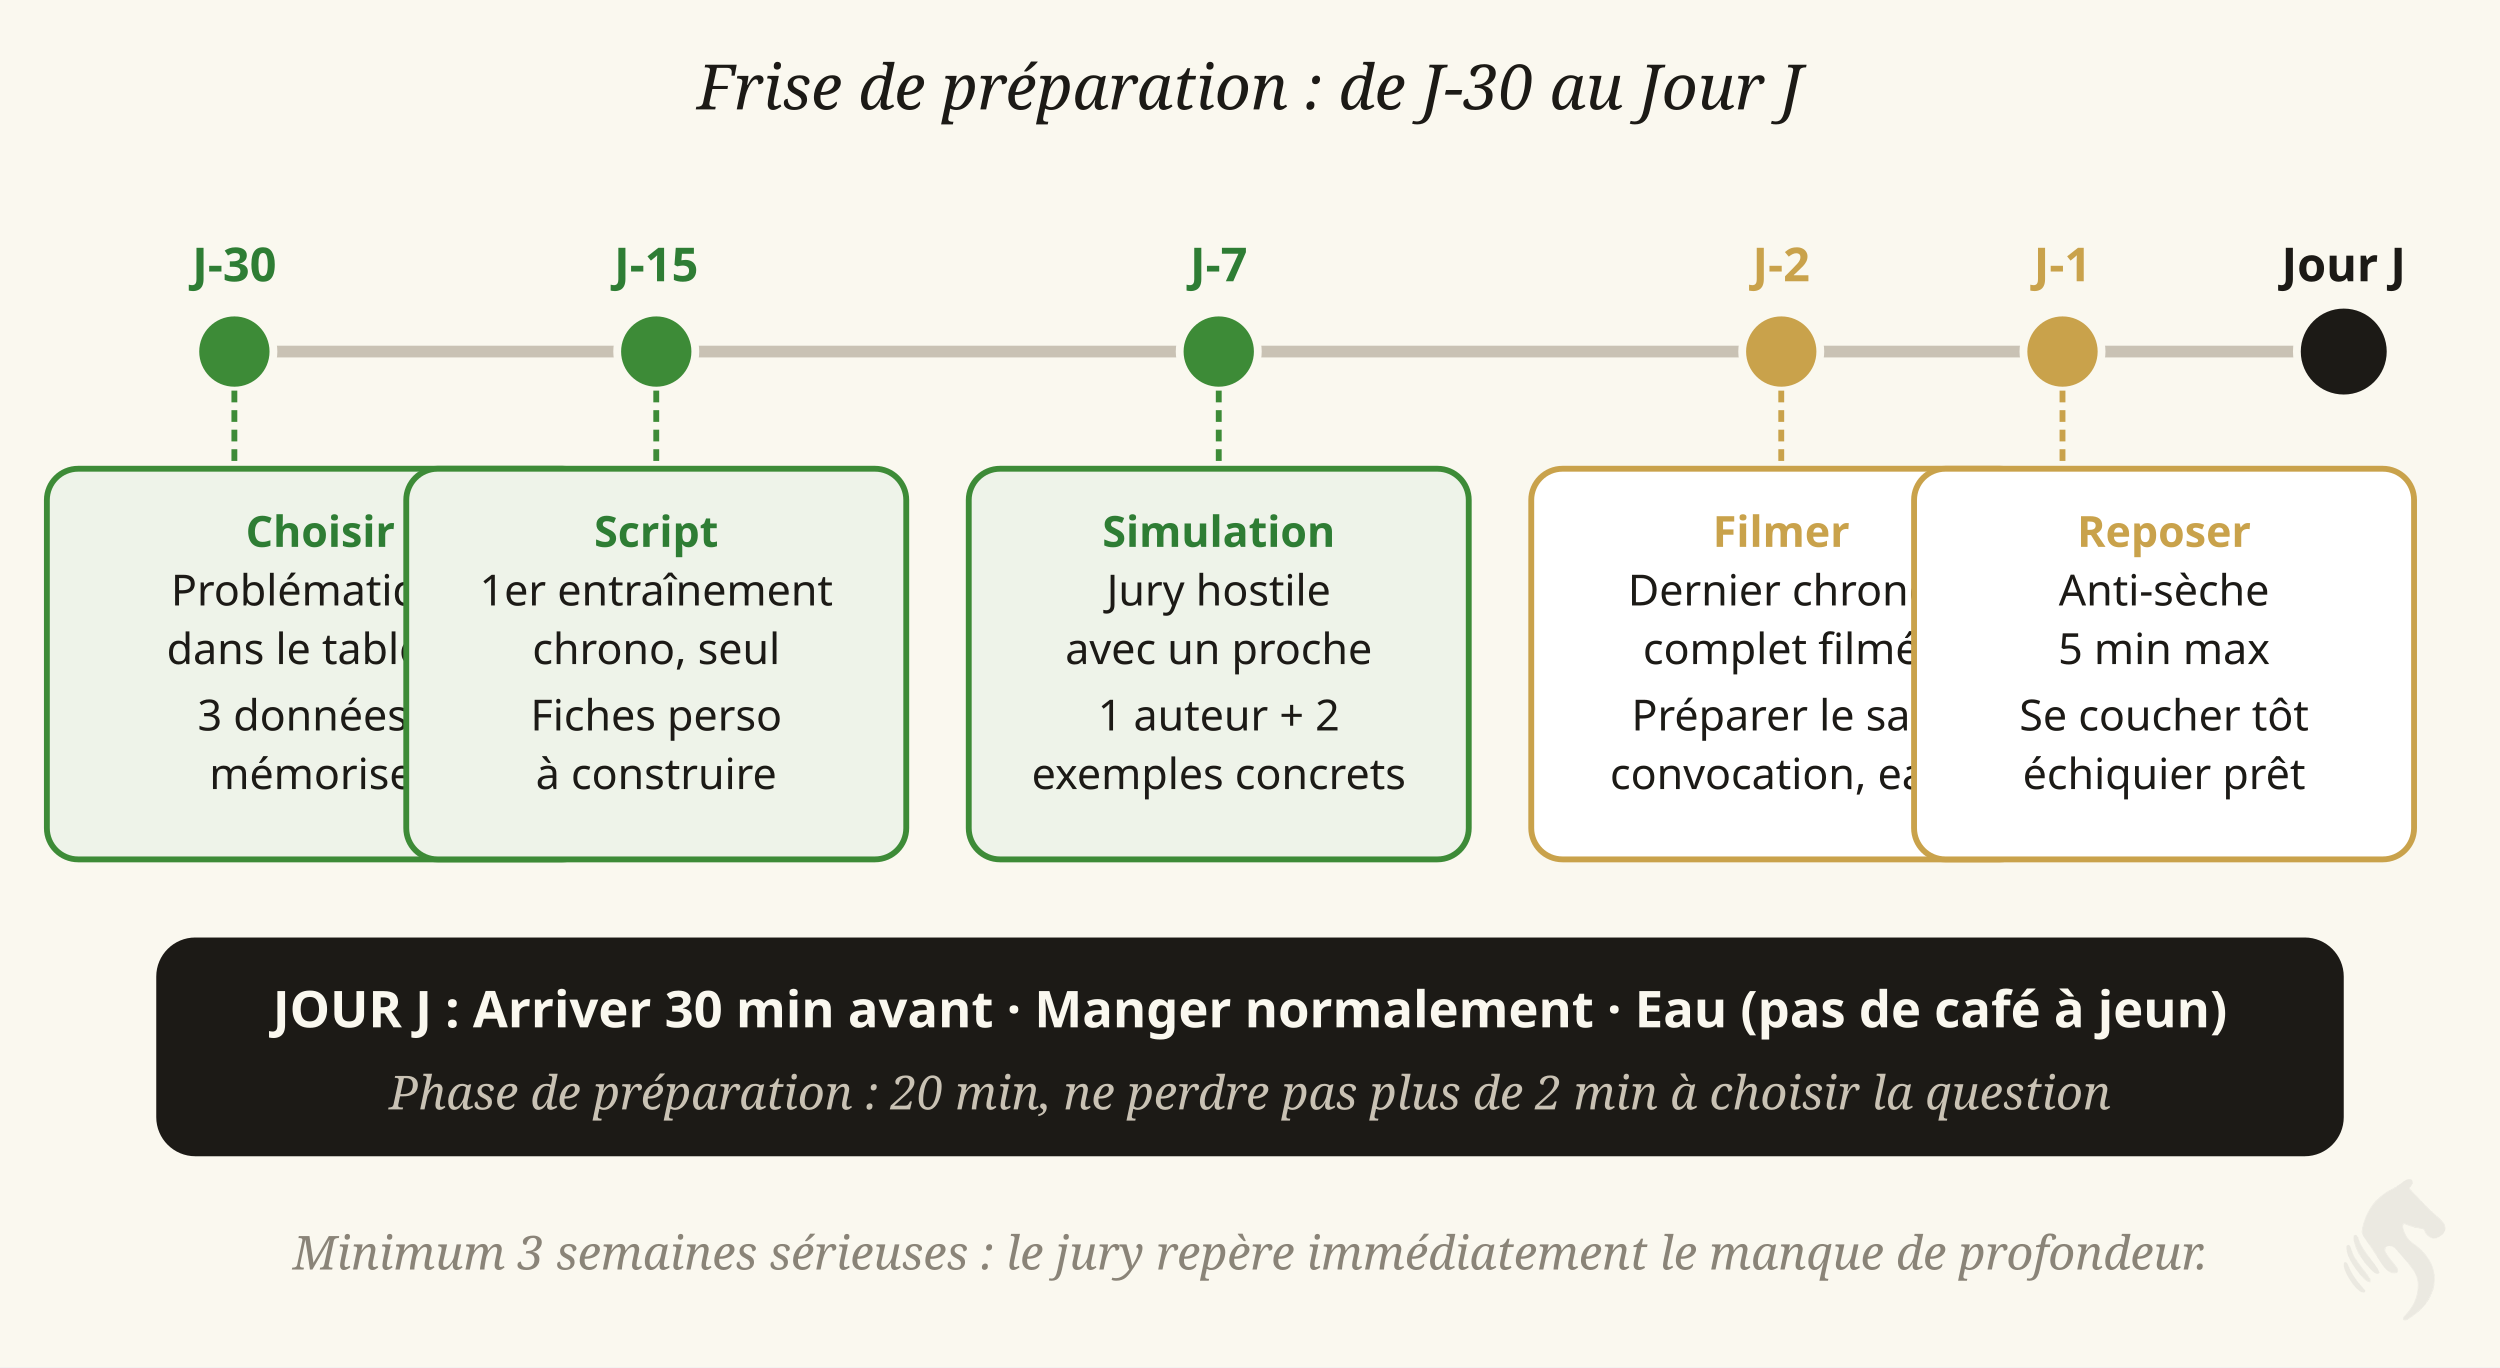
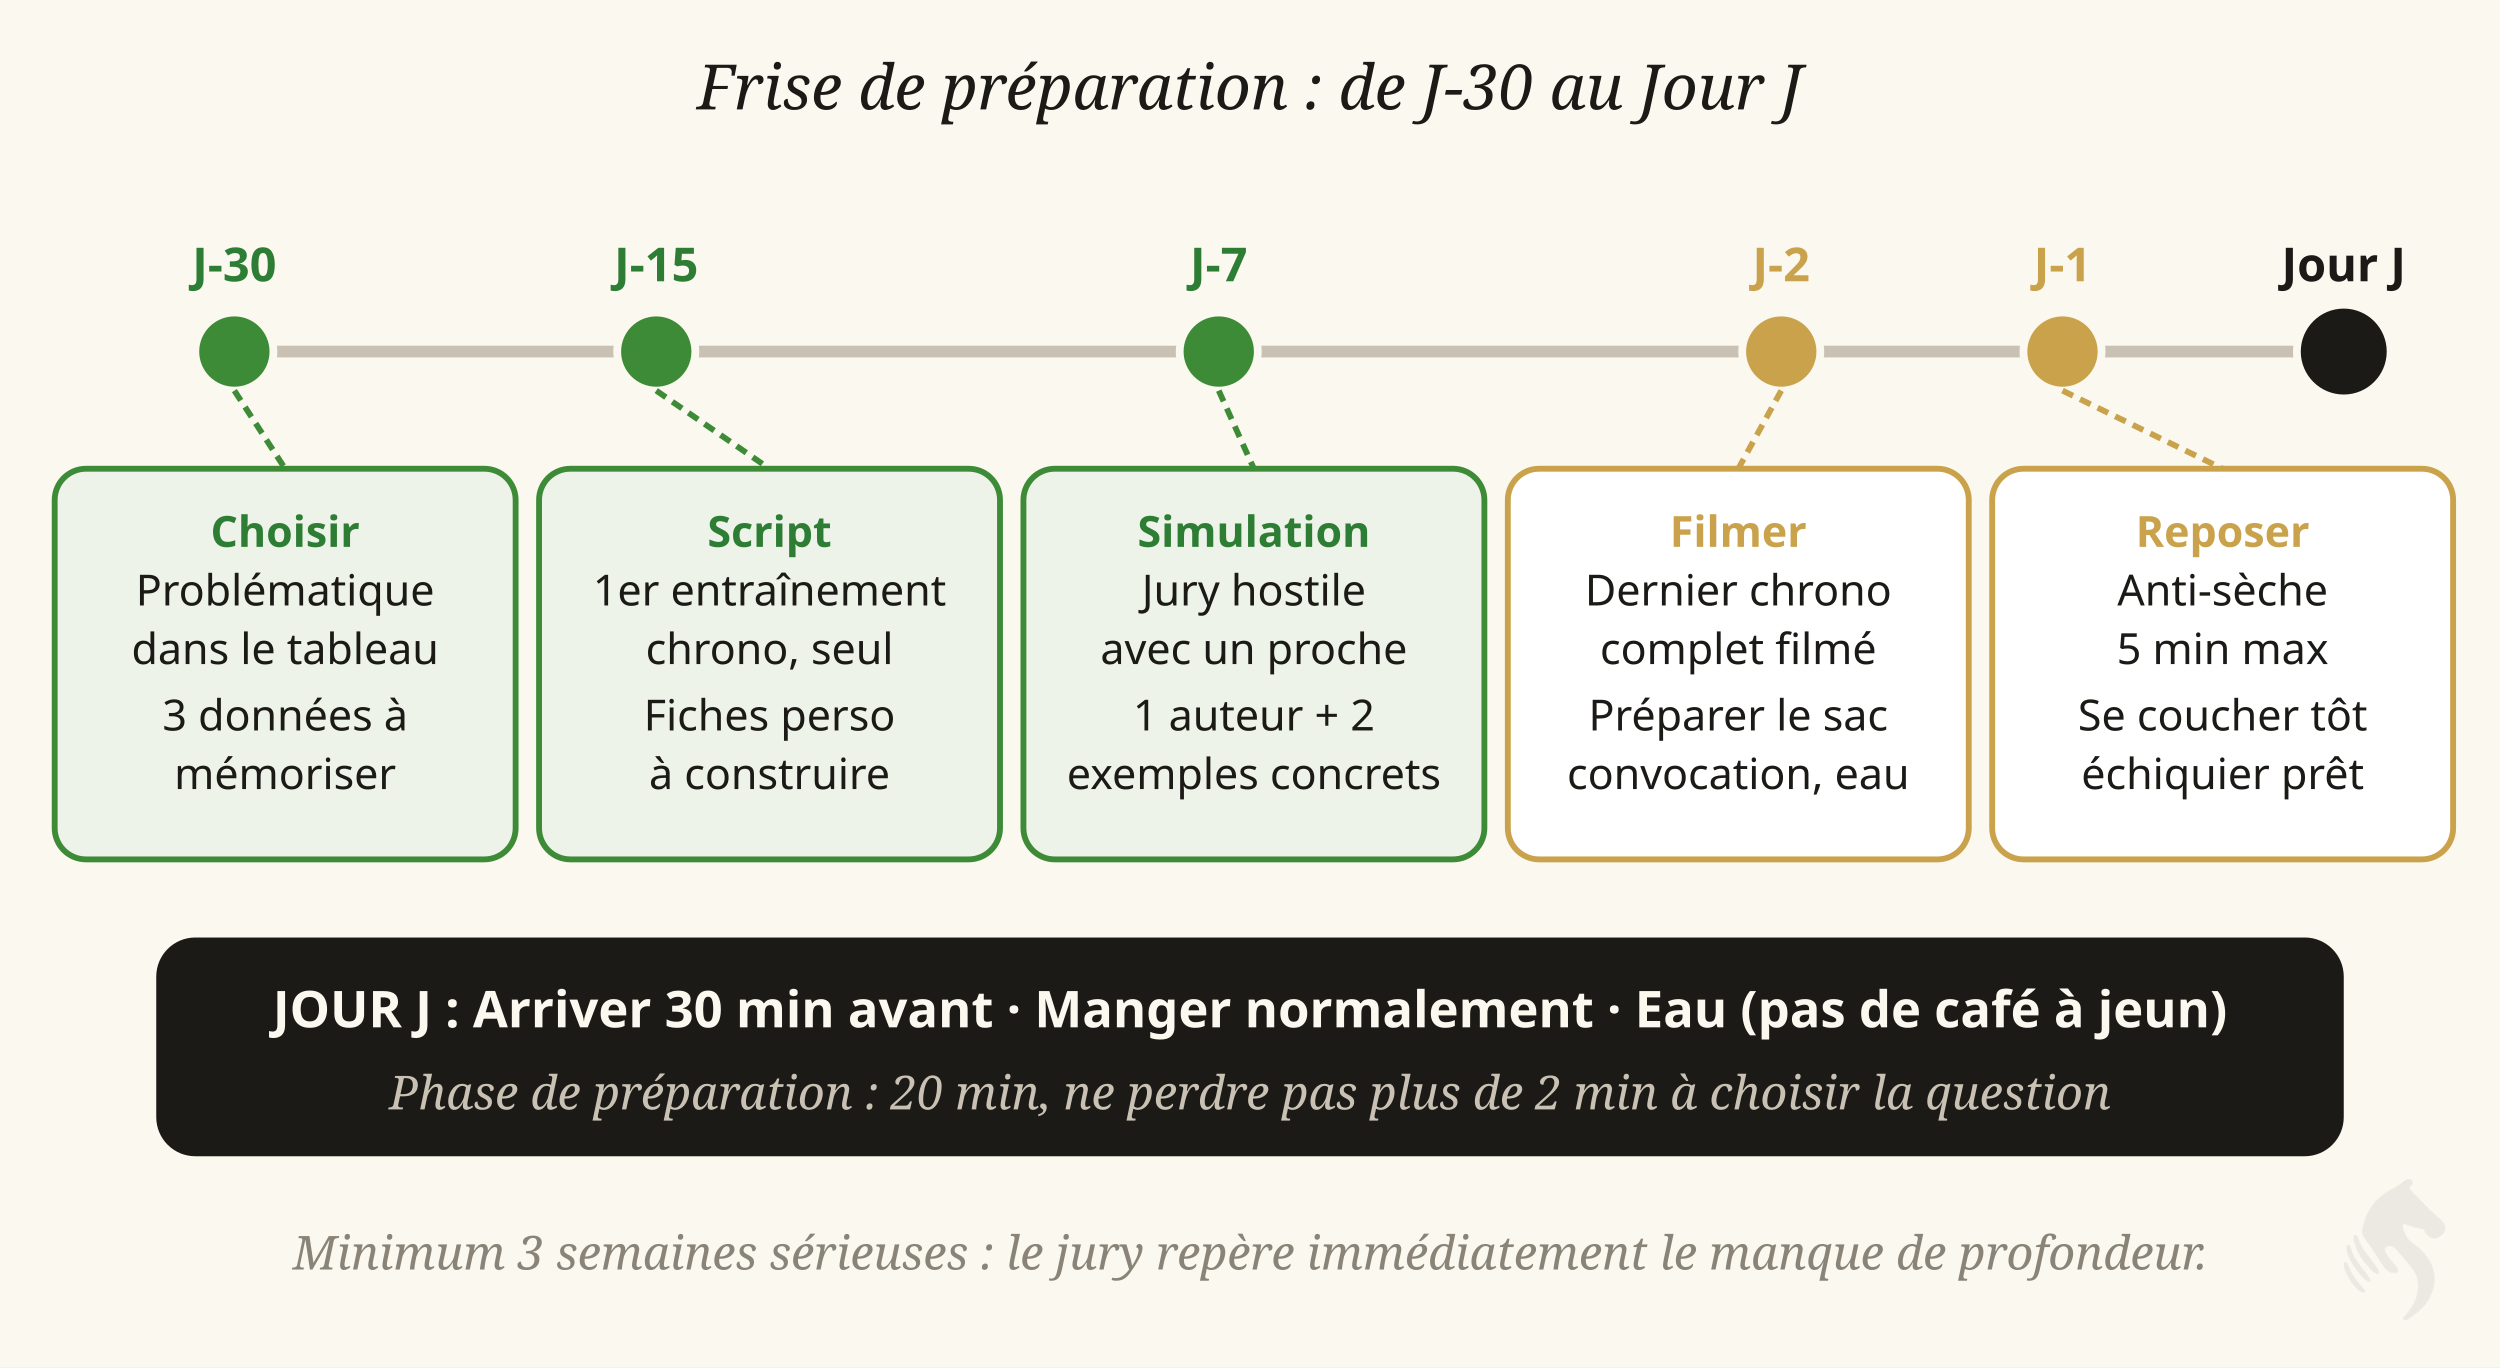
<svg xmlns="http://www.w3.org/2000/svg" width="640" height="350" viewBox="0 0 640 350" role="img" aria-labelledby="gg05">
  <rect width="640" height="350" fill="#faf8ef" />
  <text x="320" y="28" text-anchor="middle" font-family="Georgia, serif" font-size="16" font-style="italic" fill="#1c1a16">Frise de préparation : de J-30 au Jour J</text>
  <line x1="60" y1="90" x2="600" y2="90" stroke="#c9c2b4" stroke-width="3" />
  <polygon points="606,90 594,85 594,95" fill="#c9c2b4" />
  <circle cx="60" cy="90" r="10" fill="#3d8b37" stroke="#faf8ef" stroke-width="2" />
  <text x="60" y="72" text-anchor="middle" font-family="system-ui, sans-serif" font-size="12" font-weight="700" fill="#2e7d34">J-30</text>
  <circle cx="168" cy="90" r="10" fill="#3d8b37" stroke="#faf8ef" stroke-width="2" />
  <text x="168" y="72" text-anchor="middle" font-family="system-ui, sans-serif" font-size="12" font-weight="700" fill="#2e7d34">J-15</text>
  <circle cx="312" cy="90" r="10" fill="#3d8b37" stroke="#faf8ef" stroke-width="2" />
  <text x="312" y="72" text-anchor="middle" font-family="system-ui, sans-serif" font-size="12" font-weight="700" fill="#2e7d34">J-7</text>
  <circle cx="456" cy="90" r="10" fill="#c9a24b" stroke="#faf8ef" stroke-width="2" />
  <text x="456" y="72" text-anchor="middle" font-family="system-ui, sans-serif" font-size="12" font-weight="700" fill="#c9a24b">J-2</text>
  <circle cx="528" cy="90" r="10" fill="#c9a24b" stroke="#faf8ef" stroke-width="2" />
  <text x="528" y="72" text-anchor="middle" font-family="system-ui, sans-serif" font-size="12" font-weight="700" fill="#c9a24b">J-1</text>
  <circle cx="600" cy="90" r="12" fill="#1c1a16" stroke="#faf8ef" stroke-width="2" />
  <text x="600" y="72" text-anchor="middle" font-family="system-ui, sans-serif" font-size="12" font-weight="700" fill="#1c1a16">Jour J</text>
-   <line x1="60" y1="100" x2="60" y2="120" stroke="#3d8b37" stroke-width="1.5" stroke-dasharray="3 2" />
-   <rect x="12" y="120" width="140" height="100" rx="8" fill="#eef3e9" stroke="#3d8b37" stroke-width="1.5" />
-   <text x="82" y="140" text-anchor="middle" font-family="system-ui, sans-serif" font-size="11" font-weight="700" fill="#2e7d34">Choisir</text>
-   <text x="82" y="155" text-anchor="middle" font-family="system-ui, sans-serif" font-size="11" fill="#1c1a16">Problématique</text>
-   <text x="82" y="170" text-anchor="middle" font-family="system-ui, sans-serif" font-size="11" fill="#1c1a16">dans le tableau</text>
-   <text x="82" y="187" text-anchor="middle" font-family="system-ui, sans-serif" font-size="11" fill="#1c1a16">3 données à</text>
-   <text x="82" y="202" text-anchor="middle" font-family="system-ui, sans-serif" font-size="11" fill="#1c1a16">mémoriser</text>
-   <line x1="168" y1="100" x2="168" y2="120" stroke="#3d8b37" stroke-width="1.5" stroke-dasharray="3 2" />
-   <rect x="104" y="120" width="128" height="100" rx="8" fill="#eef3e9" stroke="#3d8b37" stroke-width="1.5" />
-   <text x="168" y="140" text-anchor="middle" font-family="system-ui, sans-serif" font-size="11" font-weight="700" fill="#2e7d34">Script</text>
-   <text x="168" y="155" text-anchor="middle" font-family="system-ui, sans-serif" font-size="11" fill="#1c1a16">1er entraînement</text>
-   <text x="168" y="170" text-anchor="middle" font-family="system-ui, sans-serif" font-size="11" fill="#1c1a16">chrono, seul</text>
-   <text x="168" y="187" text-anchor="middle" font-family="system-ui, sans-serif" font-size="11" fill="#1c1a16">Fiches perso</text>
-   <text x="168" y="202" text-anchor="middle" font-family="system-ui, sans-serif" font-size="11" fill="#1c1a16">à construire</text>
-   <line x1="312" y1="100" x2="312" y2="120" stroke="#3d8b37" stroke-width="1.5" stroke-dasharray="3 2" />
-   <rect x="248" y="120" width="128" height="100" rx="8" fill="#eef3e9" stroke="#3d8b37" stroke-width="1.5" />
-   <text x="312" y="140" text-anchor="middle" font-family="system-ui, sans-serif" font-size="11" font-weight="700" fill="#2e7d34">Simulation</text>
-   <text x="312" y="155" text-anchor="middle" font-family="system-ui, sans-serif" font-size="11" fill="#1c1a16">Jury hostile</text>
-   <text x="312" y="170" text-anchor="middle" font-family="system-ui, sans-serif" font-size="11" fill="#1c1a16">avec un proche</text>
-   <text x="312" y="187" text-anchor="middle" font-family="system-ui, sans-serif" font-size="11" fill="#1c1a16">1 auteur + 2</text>
-   <text x="312" y="202" text-anchor="middle" font-family="system-ui, sans-serif" font-size="11" fill="#1c1a16">exemples concrets</text>
-   <line x1="456" y1="100" x2="456" y2="120" stroke="#c9a24b" stroke-width="1.5" stroke-dasharray="3 2" />
-   <rect x="392" y="120" width="128" height="100" rx="8" fill="#fff" stroke="#c9a24b" stroke-width="1.5" />
-   <text x="456" y="140" text-anchor="middle" font-family="system-ui, sans-serif" font-size="11" font-weight="700" fill="#c9a24b">Filmer</text>
-   <text x="456" y="155" text-anchor="middle" font-family="system-ui, sans-serif" font-size="11" fill="#1c1a16">Dernier chrono</text>
-   <text x="456" y="170" text-anchor="middle" font-family="system-ui, sans-serif" font-size="11" fill="#1c1a16">complet filmé</text>
-   <text x="456" y="187" text-anchor="middle" font-family="system-ui, sans-serif" font-size="11" fill="#1c1a16">Préparer le sac</text>
-   <text x="456" y="202" text-anchor="middle" font-family="system-ui, sans-serif" font-size="11" fill="#1c1a16">convocation, eau</text>
-   <line x1="528" y1="100" x2="528" y2="120" stroke="#c9a24b" stroke-width="1.5" stroke-dasharray="3 2" />
-   <rect x="490" y="120" width="128" height="100" rx="8" fill="#fff" stroke="#c9a24b" stroke-width="1.5" />
-   <text x="554" y="140" text-anchor="middle" font-family="system-ui, sans-serif" font-size="11" font-weight="700" fill="#c9a24b">Reposer</text>
-   <text x="554" y="155" text-anchor="middle" font-family="system-ui, sans-serif" font-size="11" fill="#1c1a16">Anti-sèche</text>
-   <text x="554" y="170" text-anchor="middle" font-family="system-ui, sans-serif" font-size="11" fill="#1c1a16">5 min max</text>
-   <text x="554" y="187" text-anchor="middle" font-family="system-ui, sans-serif" font-size="11" fill="#1c1a16">Se coucher tôt</text>
-   <text x="554" y="202" text-anchor="middle" font-family="system-ui, sans-serif" font-size="11" fill="#1c1a16">échiquier prêt</text>
+   <line x1="60" y1="100" x2="73" y2="120" stroke="#3d8b37" stroke-width="1.5" stroke-dasharray="3 2" />
+   <rect x="14" y="120" width="118" height="100" rx="8" fill="#eef3e9" stroke="#3d8b37" stroke-width="1.5" />
+   <text x="73" y="140" text-anchor="middle" font-family="system-ui, sans-serif" font-size="11" font-weight="700" fill="#2e7d34">Choisir</text>
+   <text x="73" y="155" text-anchor="middle" font-family="system-ui, sans-serif" font-size="11" fill="#1c1a16">Problématique</text>
+   <text x="73" y="170" text-anchor="middle" font-family="system-ui, sans-serif" font-size="11" fill="#1c1a16">dans le tableau</text>
+   <text x="73" y="187" text-anchor="middle" font-family="system-ui, sans-serif" font-size="11" fill="#1c1a16">3 données à</text>
+   <text x="73" y="202" text-anchor="middle" font-family="system-ui, sans-serif" font-size="11" fill="#1c1a16">mémoriser</text>
+   <line x1="168" y1="100" x2="197" y2="120" stroke="#3d8b37" stroke-width="1.5" stroke-dasharray="3 2" />
+   <rect x="138" y="120" width="118" height="100" rx="8" fill="#eef3e9" stroke="#3d8b37" stroke-width="1.5" />
+   <text x="197" y="140" text-anchor="middle" font-family="system-ui, sans-serif" font-size="11" font-weight="700" fill="#2e7d34">Script</text>
+   <text x="197" y="155" text-anchor="middle" font-family="system-ui, sans-serif" font-size="11" fill="#1c1a16">1er entraînement</text>
+   <text x="197" y="170" text-anchor="middle" font-family="system-ui, sans-serif" font-size="11" fill="#1c1a16">chrono, seul</text>
+   <text x="197" y="187" text-anchor="middle" font-family="system-ui, sans-serif" font-size="11" fill="#1c1a16">Fiches perso</text>
+   <text x="197" y="202" text-anchor="middle" font-family="system-ui, sans-serif" font-size="11" fill="#1c1a16">à construire</text>
+   <line x1="312" y1="100" x2="321" y2="120" stroke="#3d8b37" stroke-width="1.5" stroke-dasharray="3 2" />
+   <rect x="262" y="120" width="118" height="100" rx="8" fill="#eef3e9" stroke="#3d8b37" stroke-width="1.5" />
+   <text x="321" y="140" text-anchor="middle" font-family="system-ui, sans-serif" font-size="11" font-weight="700" fill="#2e7d34">Simulation</text>
+   <text x="321" y="155" text-anchor="middle" font-family="system-ui, sans-serif" font-size="11" fill="#1c1a16">Jury hostile</text>
+   <text x="321" y="170" text-anchor="middle" font-family="system-ui, sans-serif" font-size="11" fill="#1c1a16">avec un proche</text>
+   <text x="321" y="187" text-anchor="middle" font-family="system-ui, sans-serif" font-size="11" fill="#1c1a16">1 auteur + 2</text>
+   <text x="321" y="202" text-anchor="middle" font-family="system-ui, sans-serif" font-size="11" fill="#1c1a16">exemples concrets</text>
+   <line x1="456" y1="100" x2="445" y2="120" stroke="#c9a24b" stroke-width="1.5" stroke-dasharray="3 2" />
+   <rect x="386" y="120" width="118" height="100" rx="8" fill="#fff" stroke="#c9a24b" stroke-width="1.5" />
+   <text x="445" y="140" text-anchor="middle" font-family="system-ui, sans-serif" font-size="11" font-weight="700" fill="#c9a24b">Filmer</text>
+   <text x="445" y="155" text-anchor="middle" font-family="system-ui, sans-serif" font-size="11" fill="#1c1a16">Dernier chrono</text>
+   <text x="445" y="170" text-anchor="middle" font-family="system-ui, sans-serif" font-size="11" fill="#1c1a16">complet filmé</text>
+   <text x="445" y="187" text-anchor="middle" font-family="system-ui, sans-serif" font-size="11" fill="#1c1a16">Préparer le sac</text>
+   <text x="445" y="202" text-anchor="middle" font-family="system-ui, sans-serif" font-size="11" fill="#1c1a16">convocation, eau</text>
+   <line x1="528" y1="100" x2="569" y2="120" stroke="#c9a24b" stroke-width="1.5" stroke-dasharray="3 2" />
+   <rect x="510" y="120" width="118" height="100" rx="8" fill="#fff" stroke="#c9a24b" stroke-width="1.5" />
+   <text x="569" y="140" text-anchor="middle" font-family="system-ui, sans-serif" font-size="11" font-weight="700" fill="#c9a24b">Reposer</text>
+   <text x="569" y="155" text-anchor="middle" font-family="system-ui, sans-serif" font-size="11" fill="#1c1a16">Anti-sèche</text>
+   <text x="569" y="170" text-anchor="middle" font-family="system-ui, sans-serif" font-size="11" fill="#1c1a16">5 min max</text>
+   <text x="569" y="187" text-anchor="middle" font-family="system-ui, sans-serif" font-size="11" fill="#1c1a16">Se coucher tôt</text>
+   <text x="569" y="202" text-anchor="middle" font-family="system-ui, sans-serif" font-size="11" fill="#1c1a16">échiquier prêt</text>
  <rect x="40" y="240" width="560" height="56" rx="10" fill="#1c1a16" />
  <text x="320" y="263" text-anchor="middle" font-family="system-ui, sans-serif" font-size="13" font-weight="700" fill="#faf8ef">JOUR J : Arriver 30 min avant · Manger normalement · Eau (pas de café à jeun)</text>
  <text x="320" y="284" text-anchor="middle" font-family="Georgia, serif" font-size="12" font-style="italic" fill="#c9c2b4">Phase de préparation : 20 min, ne perdre pas plus de 2 min à choisir la question</text>
  <text x="320" y="325" text-anchor="middle" font-family="Georgia, serif" font-size="12" font-style="italic" fill="#8a8478">Minimum 3 semaines sérieuses : le jury repère immédiatement le manque de profondeur.</text>
  <g id="wm" opacity="0.07" transform="translate(600.0,301.9) scale(0.0416)" aria-hidden="true">
    <g fill="#1e1e1e" fill-rule="evenodd">
      <path d="M411.5-.5h-16a76 76 0 0 0-24.5 12q-.62-.7-1.5-1l-2 4a4 4 0 0 1-1.5-1 7 7 0 0 1-2.5 3.5 253 253 0 0 0-17 13q-1.42.93-2.5-.5-5.2 7.95-14.5 9a9.4 9.4 0 0 1-4 6q2.3.02 1.5 2A461 461 0 0 1 278.5 73q-13.2 7.95-26 16.5-1.59-1.38 0-3-2.35.35-4 2 .9.98 2 2-92.12 67.08-125.5 177a1316 1316 0 0 0-10 44 51.2 51.2 0 0 0 4.5 31q.1 3.33-2 1l4.5 11q1-2 2 0l5 10 1-1q6 10.95 13 21a651 651 0 0 1 18.5 25 3.4 3.4 0 0 1 1.5-3q21.52 33 43 66 .3 3.4-2.5 1v2a1542 1542 0 0 1 21 32q1 0 1 1a319 319 0 0 0 25 35 160 160 0 0 0 27 25 3.1 3.1 0 0 1 1-3q23.18 14.62 49 5.5 5-2.83 4-8.5-.15-4.6-1.5-9a618 618 0 0 0-55.5-73.5q3-.91 5 1.5a23.5 23.5 0 0 0-7-9q.63 2.4 2 4.5-.17 2.58-1.5.5a364 364 0 0 1-17.5-26.5 50 50 0 0 1-4.5-22.5q.9-4.71 3-9 .63 1.88 2.5 2a7 7 0 0 1 2-3q9.28-8.1 22-8a86 86 0 0 1 23 4.5 11 11 0 0 1 3 4.5q2.58-1.75 5 .5l21.5 23.5q.74 1.95.5 4 3.56 1 6 4a1094 1094 0 0 0 30 34.5l-1 1q3.7 2.7 7.5 5.5a23 23 0 0 1 2 5l5 3a22 22 0 0 0 5.5 8 11.5 11.5 0 0 0 4 4 3.9 3.9 0 0 0-2-3.5q1.7-1.12 3 .5a705 705 0 0 1 42 57.5q-.65 1.46-2 1.5a169 169 0 0 1 10 19 3.8 3.8 0 0 0-.5 4q1 2 2 0 1.4 2.05 2.5 4-.25-2.55.5-5a185 185 0 0 1 11 83q-1 2-2 0a9 9 0 0 0-1.5-4v9a2.3 2.3 0 0 0 1.5-1q.75 10.55-1 21a337 337 0 0 1-18 56l-2.5 3q-1.2-.69-1-2a36 36 0 0 0-4 7 5.2 5.2 0 0 0 3.5-4 4.3 4.3 0 0 1 0 4 350 350 0 0 1-33 52 1108 1108 0 0 1-30 35q-7.17 20.32 13.5 14.5a34 34 0 0 1 6-3 1496 1496 0 0 1 54-37 942 942 0 0 0 29-27q1.25-1.03 2 .5a11 11 0 0 0-3 4q1.35-1.65 2.5 0a29 29 0 0 1 4.5-6 40 40 0 0 0 9-10.5l6-4-1-1a25 25 0 0 1 8.5-7.5q-1.47-2.67 1-5 .22 4.17 2.5 1.5-1.94-3.13 2-4l-1-1q1.48-3.25 4-5.5a8 8 0 0 0-3-1q37.8-53.63 47.5-119 8.4-83.08-38-152a364 364 0 0 0-28-35q-1.03-1.25.5-2 3.58 2.23 2-1l-4-2a5 5 0 0 1-3-.5 484 484 0 0 0-70-58q-.7-.62-1-1.5 1.05-.43 2-1v-3a6 6 0 0 1-5-2q-.66-.1-1 .5 3.72 2.61 0 3-34.57-32.88-46-79.5.2-2.3 2-3v-4q-1.94 5.58-3.5 0-1-9 0-18 2.16-6.4 8.5-8a78 78 0 0 1 22 7.5 403 403 0 0 0 66 18l9 3q-2.45.75-5 .5-1.59 1.6 0 3a16 16 0 0 1 6.5-1 7.3 7.3 0 0 1 2 3q1.38-2.6 3.5-2-1.1-2.32-4-2.5 15.09-2.3 25.5 8.5 5.35 10.23 10 21 12.95 20.94 36.5 28.5-1.88.63-2 2.5a30 30 0 0 0 12.5 3q4.43-.1 8-2 3.2 3.87 5.5-1 1.2.69 1 2a39 39 0 0 0 4.5-2l1 1q.69-1.87-1.5-2.5a12 12 0 0 0 7-3q1.88-1.1 3 .5 2.22-3.62 6-2a8.7 8.7 0 0 1 3-4 41 41 0 0 1 12-6.5l-2-1 5.5-3.5q.62.7 1.5 1 1.82-1.15 0-2.5 1.42-.93 2.5.5a5.8 5.8 0 0 1 .5-4 39 39 0 0 1 6-4.5q-1.55-2.25.5-4.5 3.25-3.5 5-8 1.38-.64 2.5-1-.8-1.05-2-1.5 1.85-5.82 3-11.5v-10h-1q-.85 6-2.5 12-.16-4.46.5-9a63 63 0 0 0-12.5-31 478 478 0 0 0-45.5-44.5q3.06.72 6 2.5-3.15-3.9-7-7.5l1-1q-1.4-1.05-2 .5 1.77 2.4-.5 4a781 781 0 0 1-67.5-65.5l1-.5a29 29 0 0 0 7 6 93 93 0 0 0-14-15 24.5 24.5 0 0 0-9-9.5l1-1a44 44 0 0 0-7-4.5q1.44 2.2 3.5 4 1 1.5 0 3l-72-76q-5.34-7.85 1.5-14.5 1.98-.8 2 1.5a69 69 0 0 1 6-3.5q-1.95-1.94 0-3.5a31 31 0 0 0 6-12q2.05.24 4-.5a79 79 0 0 0-1.5-17.5 94 94 0 0 0-5-10l-1 1a87 87 0 0 0-5.5-3" />
      <path d="M325.5 44.5q-3.85 1.03-7 3.5a4.2 4.2 0 0 1-4.5-.5q-2.75 2.49-3.5 6-6.97 2.94-14 6-6.75 3.75-13.5 8-.62-.7-1.5-1a37.6 37.6 0 0 1-17 10.5 263 263 0 0 0-12 9.5q-1.59 1.62 0 3 12.8-8.55 26-16.5A461 461 0 0 0 327 46.5q.8-1.98-1.5-2m148 86-21-24a209 209 0 0 1-21-21.5l-8.5-8.5q-4.8-3.3-6-9-9.1-4.3-11.5-13a13 13 0 0 0 3-6q-.02-2.3-2-1.5-6.84 6.65-1.5 14.5l72 76q1-1.5 0-3a20 20 0 0 1-3.5-4m89 86a198 198 0 0 0-17.5-15q.4-2.17-.5-4-3.63-1.2-7-3a26 26 0 0 0-6-6 430 430 0 0 1-27-27.5 2.4 2.4 0 0 0-2-.5 29 29 0 0 1-7-6l-1 .5a781 781 0 0 0 67.5 65.5q2.27-1.6.5-4m-314-128a247 247 0 0 0-42 35.5 14.5 14.5 0 0 1-5 4l1 1a9.3 9.3 0 0 1-6 2.5 76 76 0 0 1-16 20q.3.88 1 1.5a9.4 9.4 0 0 0-5.5 6.5q-1-2-2 0-.93 1.42.5 2.5a25 25 0 0 0-6.5 8.5q-1.6 1.05-3.5 1.5 1.21.45 2 1.5a43 43 0 0 0-7 10 352 352 0 0 0-19.5 37 2.9 2.9 0 0 1-2.5 1 3.3 3.3 0 0 0 2 1.5 47 47 0 0 1-3.5 5.5l-12 34q-.98-1.8-1.5 0 1.4 1.9.5 4a33 33 0 0 1-3.5 5.5q.78.84 1 2a212 212 0 0 0-10 49.5 36 36 0 0 0 7 20q2.1 2.33 2-1a51.2 51.2 0 0 1-4.5-31 1316 1316 0 0 1 10-44q33.38-109.92 125.5-177-1.1-1.02-2-2m376 206q-.5-10.25-5-19.5 1.5-4.37-1.5-.5l-6.5-11q-5.55-3.6-7.5-10l-1 1q-3.75-5.75-9.5-9.5l1-1a850 850 0 0 0-9-7q1.14-2.04-1.5-3.5-1.08 1.43-2.5.5-2.84-1.65-2-4a5 5 0 0 0-3-.5 5 5 0 0 0-.5-3l-1 1a7 7 0 0 0-4.5-3 21 21 0 0 0-6-2.5 478 478 0 0 1 45.5 44.5 63 63 0 0 1 12.5 31q-.66 4.54-.5 9 1.65-6 2.5-12m-259 3v-1q-2.22-5.79 1-11.5l-2-2a67 67 0 0 0 1.5-5.5q.93 7.1 3.5 1-2.43-3.37 2-4a4.3 4.3 0 0 1 2.5 3q.45-1.21 1.5-2 2.3.75 4 2a326 326 0 0 1 28 10.5q11.4 3.22 23 6 1.05 1.6 1.5 3.5 1-4 2 0 1.08-1.43 2.5-.5-1.81 1.35 0 2.5 3.25-.47 7-2 1.85.03 3 1 5.83.22 11 2h5q2.55.25 5-.5l-9-3a403 403 0 0 1-66-18 78 78 0 0 0-22-7.5q-6.34 1.6-8.5 8-1 9 0 18 1.56 5.58 3.5 0m109 6a4.7 4.7 0 0 1 4 3q3.6-3.98 6 1l1-2 4 2a65 65 0 0 1 7.5 10q1.1 3.55 2.5 7-1.77 2.95 2 4 13.35 23.91 39 33 .12-1.87 2-2.5-23.55-7.56-36.5-28.5a305 305 0 0 0-10-21q-10.41-10.8-25.5-8.5 2.9.18 4 2.5m-410 86a9 9 0 0 0 1.5-4 310 310 0 0 0 37.5 86q-1.1 1.02-2 2a40 40 0 0 0 8.5 12 139 139 0 0 0 15 21q2.31 2.97 1.5 6 5.9 1.14 7.5 7 5.7 2.47 5 8 3.8 1.06 6.5 4 20.24 25.5 46 45.5a39 39 0 0 0 20 5 46 46 0 0 1 9-7.5 818 818 0 0 1-10-21.5q1.43-1.08.5-2.5a27 27 0 0 1-3.5-2 185 185 0 0 0-16-23.5q1.43-1.08.5-2.5a13.3 13.3 0 0 1-5.5-5 617 617 0 0 0-22.5-29v-4l-1 1a13 13 0 0 1-4.5-6 11.5 11.5 0 0 1-4-4q-.03 2.3-2 1.5A471 471 0 0 1 97 390.5q-1.8-3.04-.5-6 1.02.54 2 1a9 9 0 0 0-2-4.5q3.83-2.28-1-2.5a597 597 0 0 1-7-18.5l2-1a3.3 3.3 0 0 1-2-3.5 3.1 3.1 0 0 1-3-1q-7.35-19.46-24-8 1.03 2.34-.5 5a97 97 0 0 0 3.5 38" />
      <path d="M365.5 301.5q-1.8.7-2 3 11.43 46.62 46 79.5 3.72-.39 0-3 .34-.6 1-.5-2.4-2.22-5-4.5l2-2q-2.45-.75-5-.5a8.4 8.4 0 0 0-.5-4q-1.72 1.44-3-1a28 28 0 0 1-3.5-6q-.5 2-1 0a143 143 0 0 1-18-31q-6.22-11.64-9-27a7 7 0 0 0-2-3m-211 174a45 45 0 0 1-9.5-15q-1 2-2 0a41 41 0 0 0-6-9l-1-5-1 1a989 989 0 0 1-17.5-25.5q.7-.62 1-1.5a7.7 7.7 0 0 1-5-6 163 163 0 0 1-15-29q-.98-.46-2-1-1.3 2.96.5 6a471 471 0 0 0 55.5 86.5q1.97.8 2-1.5m-90-86q-2.05 2.77 1.5 4 3.6 16.25 9.5 30.5-2.48 3.62 2 3.5 3.65 9.3 8 18.5l-1 1a11.4 11.4 0 0 1 6 8q-.7.62-1 1.5a10.5 10.5 0 0 1 3.5 5l1-1a62 62 0 0 0 7.5 13q.9-.98 2-2a310 310 0 0 1-37.5-86 9 9 0 0 1-1.5 4m48 210a3.9 3.9 0 0 0-2-3.5q1.7-1.12 3 .5a127 127 0 0 0 39 32q11.3 4.6 8.5-7a147 147 0 0 0-17-32 1467 1467 0 0 0-40-51 554 554 0 0 1-48.5-75l1-1q.84 5.22 6 5a51.6 51.6 0 0 1-11.5-27l-1 2a159 159 0 0 0-11-31 14.3 14.3 0 0 0-10.5-8q-3.2.01-6 1.5-2.85 3.45-6 6.5-.87 16.85 3 33.5a3.6 3.6 0 0 1-2 2q1.38.56 2.5 1.5 3.15 9.81 6.5 19.5-1.21.45-2 1.5a29 29 0 0 0 5.5 7A256 256 0 0 0 55.5 525l-2 1a6.4 6.4 0 0 0 4 1.5 332 332 0 0 0 38.5 53l3.5 5.5-1 1q1.9 1.67 3.5.5a36 36 0 0 0 10.5 12m303-214q-.95.57-2 1 .3.88 1 1.5a484 484 0 0 1 70 58q1.42.72 3 .5a43 43 0 0 0-10-12.5l1-1q-2.66 1.47-5-1a36 36 0 0 0-10-10q1.81-1.35 0-2.5a8 8 0 0 1-3.5 0q-4.57-5.7-10-8a13 13 0 0 0-6.5-5.5 11.5 11.5 0 0 1-3.5-4.5q-.62.7-1.5 1a17.7 17.7 0 0 0-8-5.5q-2.84-1.65-2-4-7.47-2.25-13-7.5m-254 24a526 526 0 0 1 23.5 37 55 55 0 0 1 9 15l1-1a65 65 0 0 0 8.5 13q2.8 2.4 2.5-1-21.48-33-43-66a3.4 3.4 0 0 0-1.5 3m111 63q.16-.93 1-1.5a7 7 0 0 1-3.5-2.5 17.5 17.5 0 0 0-5.5-8q3.7-4.18-2.5-5a41 41 0 0 1-7.5-18.5l2-3a7.2 7.2 0 0 1-2-4.5 3.1 3.1 0 0 0 3-1 37 37 0 0 0-1-7q-1.87-.12-2.5-2a36 36 0 0 0-3 9 50 50 0 0 0 4.5 22.5 364 364 0 0 0 17.5 26.5q1.33 2.08 1.5-.5-1.37-2.1-2-4.5m-272 45v19q2.55 12.15 7 24 15.37 37.49 37 68a54 54 0 0 0 9 12.5q-1.58 2.58 2 3l-1 1 5.5 4.5a82 82 0 0 0 9 12q6.5 6.26 12.5 13 9.5 6.75 17.5 15l1-1q4.56 3.52 9 7l1-2a89 89 0 0 0 13.5 3.5q13.85-4.6 6.5-17.5-1.73 1.44-3-1a307 307 0 0 1-13.5-16 16 16 0 0 0-6-5.5q1.43-1.08.5-2.5a27.2 27.2 0 0 1-12.5-15 3.1 3.1 0 0 1-3-1q-7.5-10.25-15.5-20-.93-1.42.5-2.5a16 16 0 0 1-6-5.5 880 880 0 0 1-19-29.5q.7-.62 1-1.5a8 8 0 0 1-4-4 94 94 0 0 1-12.5-26l-1 1q-3.8-4.62-1.5-10a3.1 3.1 0 0 1-3-1 198 198 0 0 1-7-15.5l1-1a55 55 0 0 1-9-11q-2.85-1.46-6-2l3-1a22 22 0 0 0-9 2 11.4 11.4 0 0 0-4 6.5m277 51a48 48 0 0 0 12 5q-.57 3.66 2 2a5.3 5.3 0 0 1 3.5 3l1-2a45 45 0 0 0 26 0q.45 1.21 1.5 2 1.27-3.4 4-2 1.81-1.15 0-2.5l3-1.5a21 21 0 0 0 3.5-4q1.4-8.23-1.5-16 .3-.88 1-1.5-5.22-1.95-4-7a193 193 0 0 1-18-23.5 16 16 0 0 0-3.5-3q-4.05-7.43-9-12a284 284 0 0 0-14-17q-.75-1.58.5-3a19 19 0 0 1-6-4 4.35 4.35 0 0 0-5-1.5 618 618 0 0 1 55.5 73.5q1.35 4.4 1.5 9 1 5.67-4 8.5-25.82 9.12-49-5.5a3.1 3.1 0 0 0-1 3m115-56a264 264 0 0 1 16 22q-1.7 3.04 1.5 1a494 494 0 0 1 16.5 23l7 10q1.35-.04 2-1.5a705 705 0 0 0-42-57.5q-1.3-1.62-3-.5a3.9 3.9 0 0 1 2 3.5" />
      <path d="M112.5 599.5q7 9.5 16 17 2 0 2 2 6.9 3.77 11 8.5l13 5.5a5.7 5.7 0 0 0 6 0q2.07 3.94 4 0-3.37-1.23-.5-3 .22-6.86.5-13.5l-3-3.5 3-2.5q-4.58-.9-7.5-4.5a79 79 0 0 0-10.5-16.5q2.67 1.47 5-1a12 12 0 0 1-8.5-3.5 92 92 0 0 0-17.5-23.5l2-1-6.5-4.5a2294 2294 0 0 1-34.5-47q-1 0-1-1-5.27-4.75-4-11.5-2.25-3.25-3.5.5A227 227 0 0 1 61.5 469q.84-.57 1-1.5-5.16.22-6-5l-1 1a554 554 0 0 0 48.5 75 1467 1467 0 0 1 40 51q10.5 14.98 17 32 2.8 11.6-8.5 7a127 127 0 0 1-39-32q-1.3-1.62-3-.5a3.9 3.9 0 0 1 2 3.5m335-4a3349 3349 0 0 1 7.5 35q2.3 19.53.5 39a9 9 0 0 1 1.5 4q1 2 2 0a185 185 0 0 0-11-83q-.75 2.45-.5 5m44-147q1.58 3.23-2 1-1.53.75-.5 2a364 364 0 0 1 28 35q46.4 68.92 38 152-9.7 65.37-47.5 119 1.46.15 3 1a12 12 0 0 0 3.5-6q1.58 1.52 3.5.5-1.16-8.12 7-11-1.6-1.75 1-2.5-.12-8.5 6-14-.81-.1-1-1a3.1 3.1 0 0 1 3-1 5.4 5.4 0 0 1 3-5.5q-1.2-.45-2-1.5a67 67 0 0 0 4.5-10l1 2a9 9 0 0 1 2.5-5l-1-2a6.3 6.3 0 0 1 4-.5 6.5 6.5 0 0 0-3-3 225 225 0 0 1 11-24.5q-.53-1.8-1.5 0-.3-4.51 1-9l1 1a67 67 0 0 0 1.5-13q7.4-.7 1-5a232 232 0 0 0 2-53l.5-5q.57.84 1.5 1a8 8 0 0 0-2.5-5q-6.56-49.08-31.5-89 2.03-1.77-.5-3l-1 1a696 696 0 0 1-17.5-26q-2.18-1.53-1-3.5-3.93-.91-5-4.5-1.26-.5-1-2a69 69 0 0 0-6.5-5q-.69-1.87 1.5-2.5a14 14 0 0 0-4-2.5m-36 230a273 273 0 0 1-13.5 57q-1.4.82-2.5 2 2.69 6.4-4 8.5l2 1a30 30 0 0 0-3 8.5q-.2 1.31 1 2l2.5-3a337 337 0 0 0 18-56 89 89 0 0 0 1-21q-.57.84-1.5 1m-25 84a185 185 0 0 1-24 38l-2.5 6a25 25 0 0 0-6.5 7q-13.95 16.7-28.5 33-1.16 4.05-3.5 7.5-1.35 4.25-1 8a16 16 0 0 1 6 5.5h14a20 20 0 0 1 10-3.5q1.71-1.12 0-2.5a81 81 0 0 0 18.5-12q.62.7 1.5 1a71 71 0 0 1 2-4q1-2 2 0 1.7-4.54 4.5-1a38 38 0 0 1 4.5-6.5 189 189 0 0 0 30.5-23.5q4.55 3.9 4-3a4.6 4.6 0 0 1 4.5-2v-3a5 5 0 0 0 3-.5 41 41 0 0 1 3-5.5 11 11 0 0 1 3-4q-.75-1.53-2-.5a942 942 0 0 1-29 27 1496 1496 0 0 0-54 37 34 34 0 0 0-6 3q-20.67 5.82-13.5-14.5a1108 1108 0 0 0 30-35 350 350 0 0 0 33-52 4.3 4.3 0 0 0 0-4 5.2 5.2 0 0 1-3.5 4" />
    </g>
  </g>
</svg>
